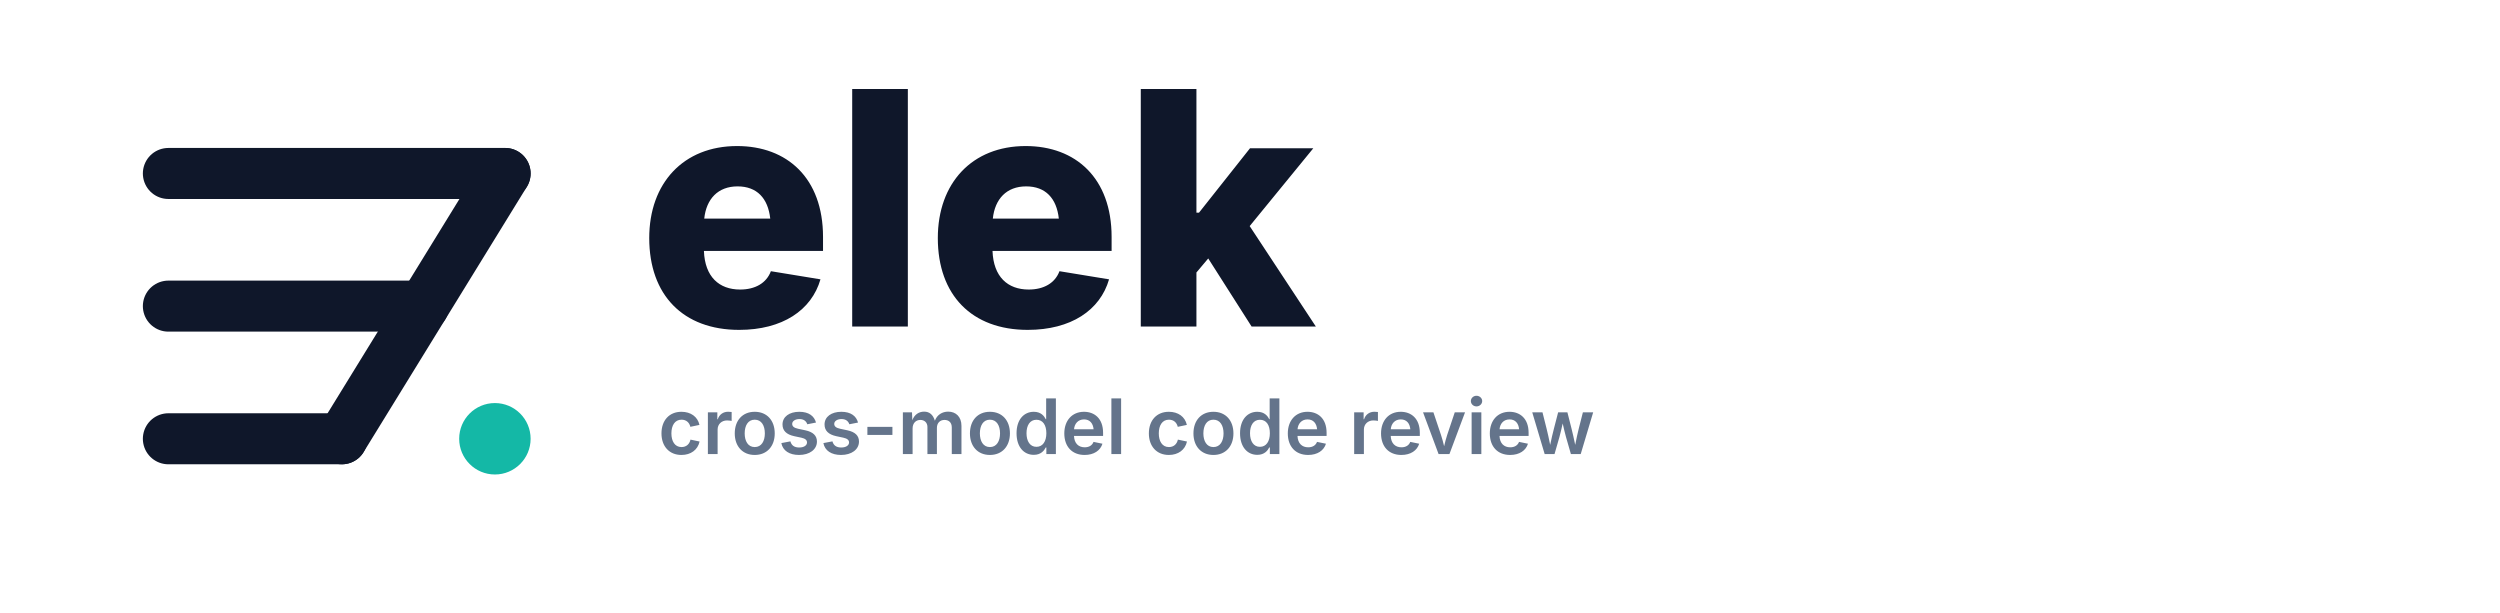
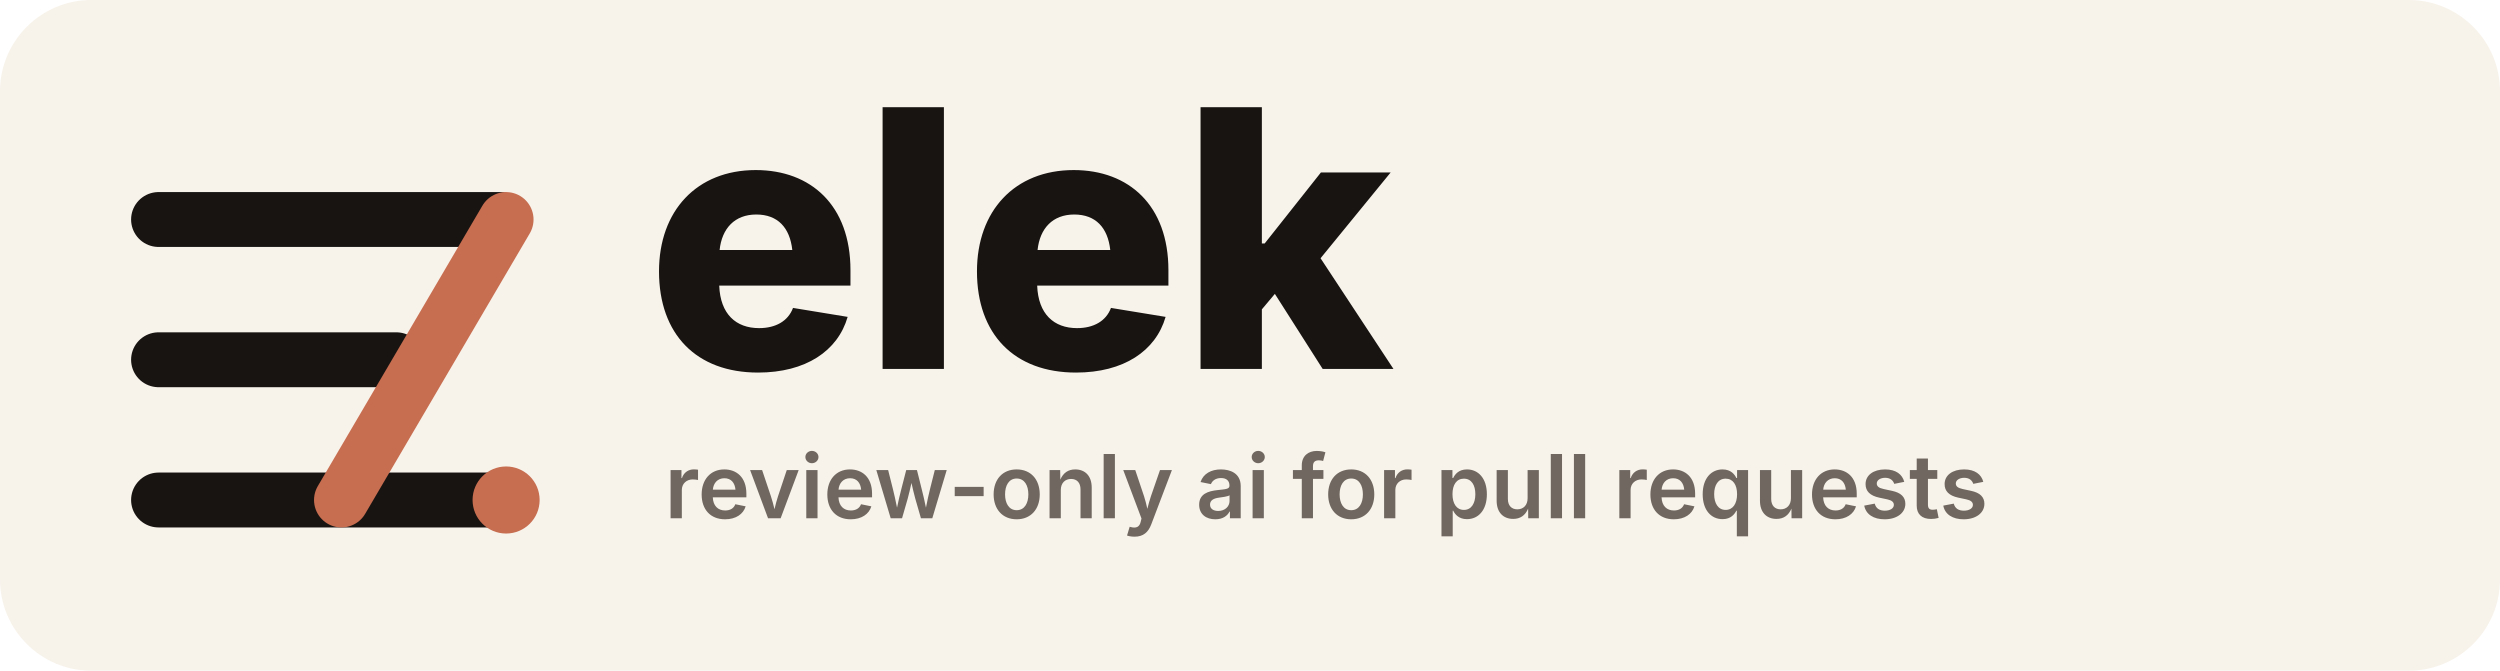
- <svg xmlns="http://www.w3.org/2000/svg" viewBox="0 0 980 240" role="img" aria-label="elek">
+ <svg xmlns="http://www.w3.org/2000/svg" viewBox="0 0 820 220" role="img" aria-labelledby="title desc">
  <style>
-     :root { color: #0f172a; }
-     @media (prefers-color-scheme: dark) { :root { color: #f8fafc; } }
-     .mark { fill: none; stroke: currentColor; stroke-width: 20; stroke-linecap: round; stroke-linejoin: round; }
-     .accent { fill: #14b8a6; }
-     .word { fill: currentColor; font-family: ui-sans-serif, Inter, system-ui, -apple-system, BlinkMacSystemFont, "Segoe UI", sans-serif; font-size: 128px; font-weight: 760; letter-spacing: 0; }
-     .tag { fill: #64748b; font-family: ui-sans-serif, Inter, system-ui, -apple-system, BlinkMacSystemFont, "Segoe UI", sans-serif; font-size: 30px; font-weight: 560; letter-spacing: 0; }
+     .back { fill: #f7f2ea; }
+     .line {
+       fill: none;
+       stroke: #171412;
+       stroke-width: 18;
+       stroke-linecap: round;
+       stroke-linejoin: round;
+     }
+ 
+     .accent {
+       fill: none;
+       stroke: #c76d50;
+       stroke-width: 18;
+       stroke-linecap: round;
+       stroke-linejoin: round;
+     }
+ 
+     .node { fill: #c76d50; }
+ 
+     .word {
+       fill: #171412;
+       font-family: "Instrument Sans", ui-sans-serif, system-ui, -apple-system, BlinkMacSystemFont, "Segoe UI", sans-serif;
+       font-size: 118px;
+       font-weight: 760;
+       letter-spacing: 0;
+     }
+ 
+     .tag {
+       fill: #6f6760;
+       font-family: "IBM Plex Sans", ui-sans-serif, system-ui, -apple-system, BlinkMacSystemFont, "Segoe UI", sans-serif;
+       font-size: 29px;
+       font-weight: 560;
+       letter-spacing: 0;
+     }
  </style>
-   <g transform="translate(30 30)">
-     <path class="mark" d="M36 38h132M36 90h100M36 142h68" />
-     <path class="mark" d="M168 38 104 142" />
-     <circle class="accent" cx="164" cy="142" r="14" />
+   <rect class="back" width="820" height="220" rx="30" />
+   <g transform="translate(30 32)">
+     <path class="line" d="M22 40h112M22 86h78M22 132h112" />
+     <path class="accent" d="M136 40 82 132" />
+     <circle class="node" cx="136" cy="132" r="11" />
  </g>
-   <text class="word" x="250" y="128">elek</text>
-   <text class="tag" x="258" y="178">cross-model code review</text>
+   <text class="word" x="212" y="121">elek</text>
+   <text class="tag" x="218" y="170">review-only ai for pull requests</text>
</svg>
